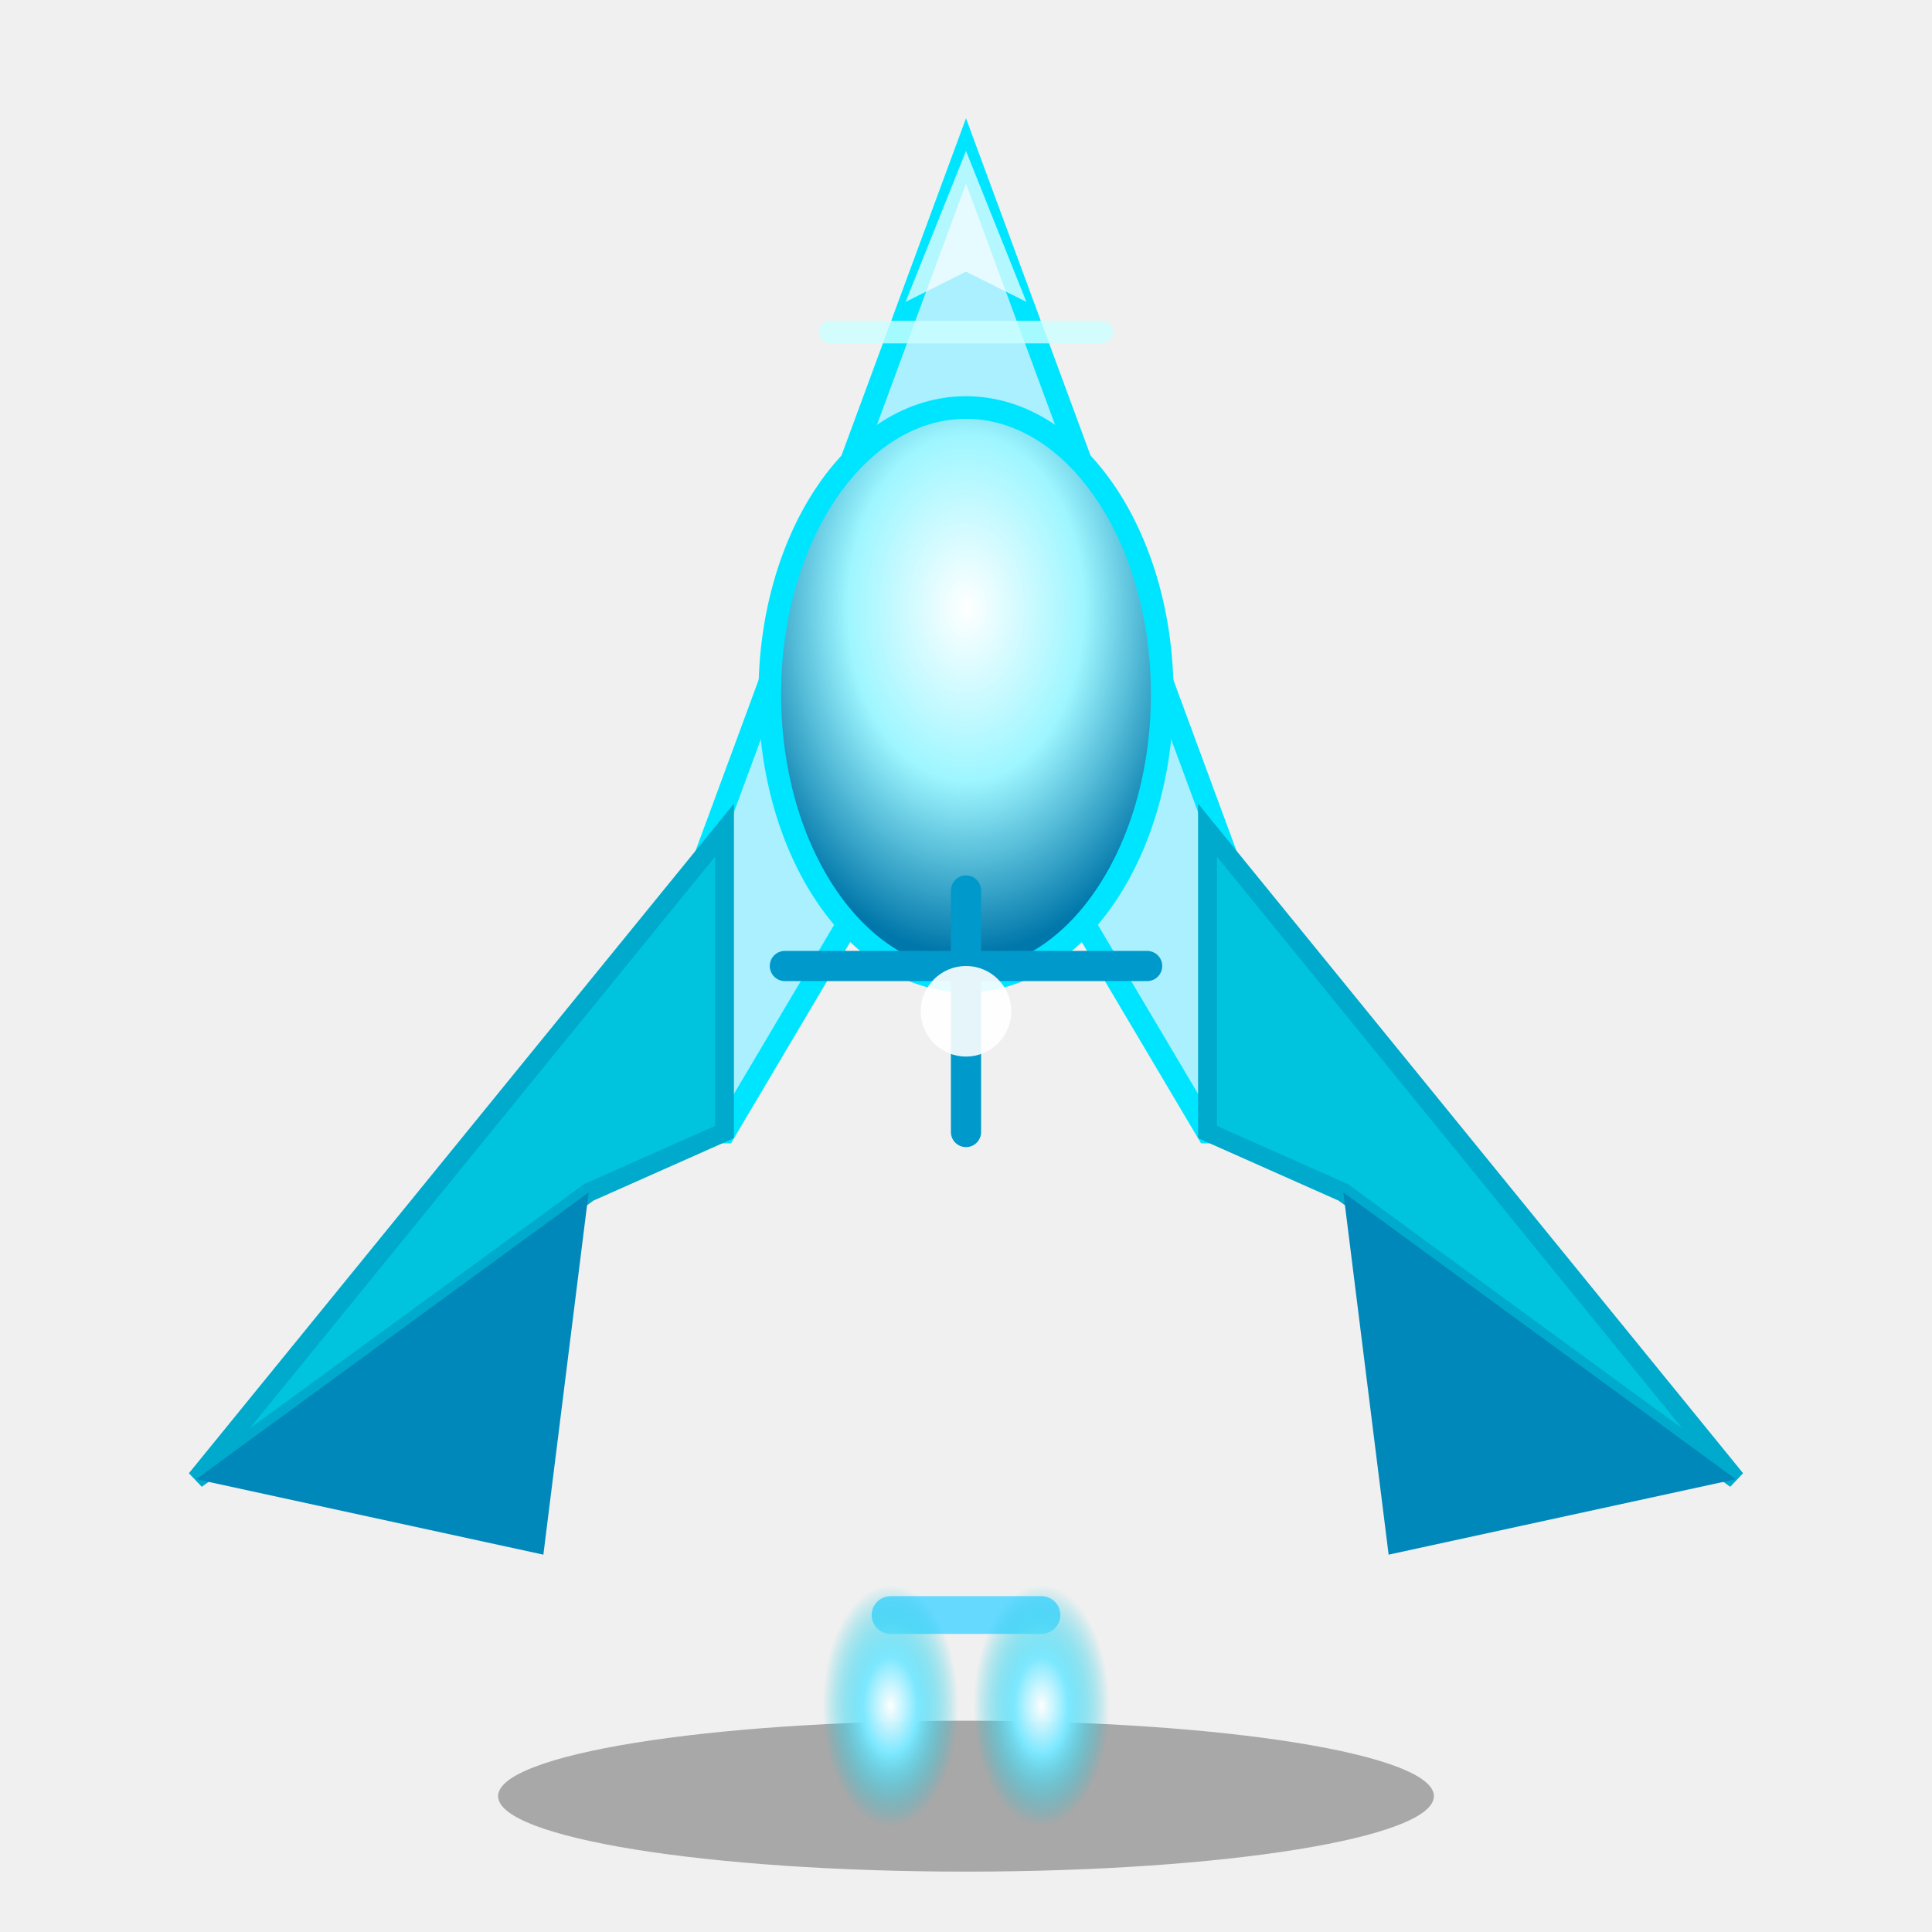
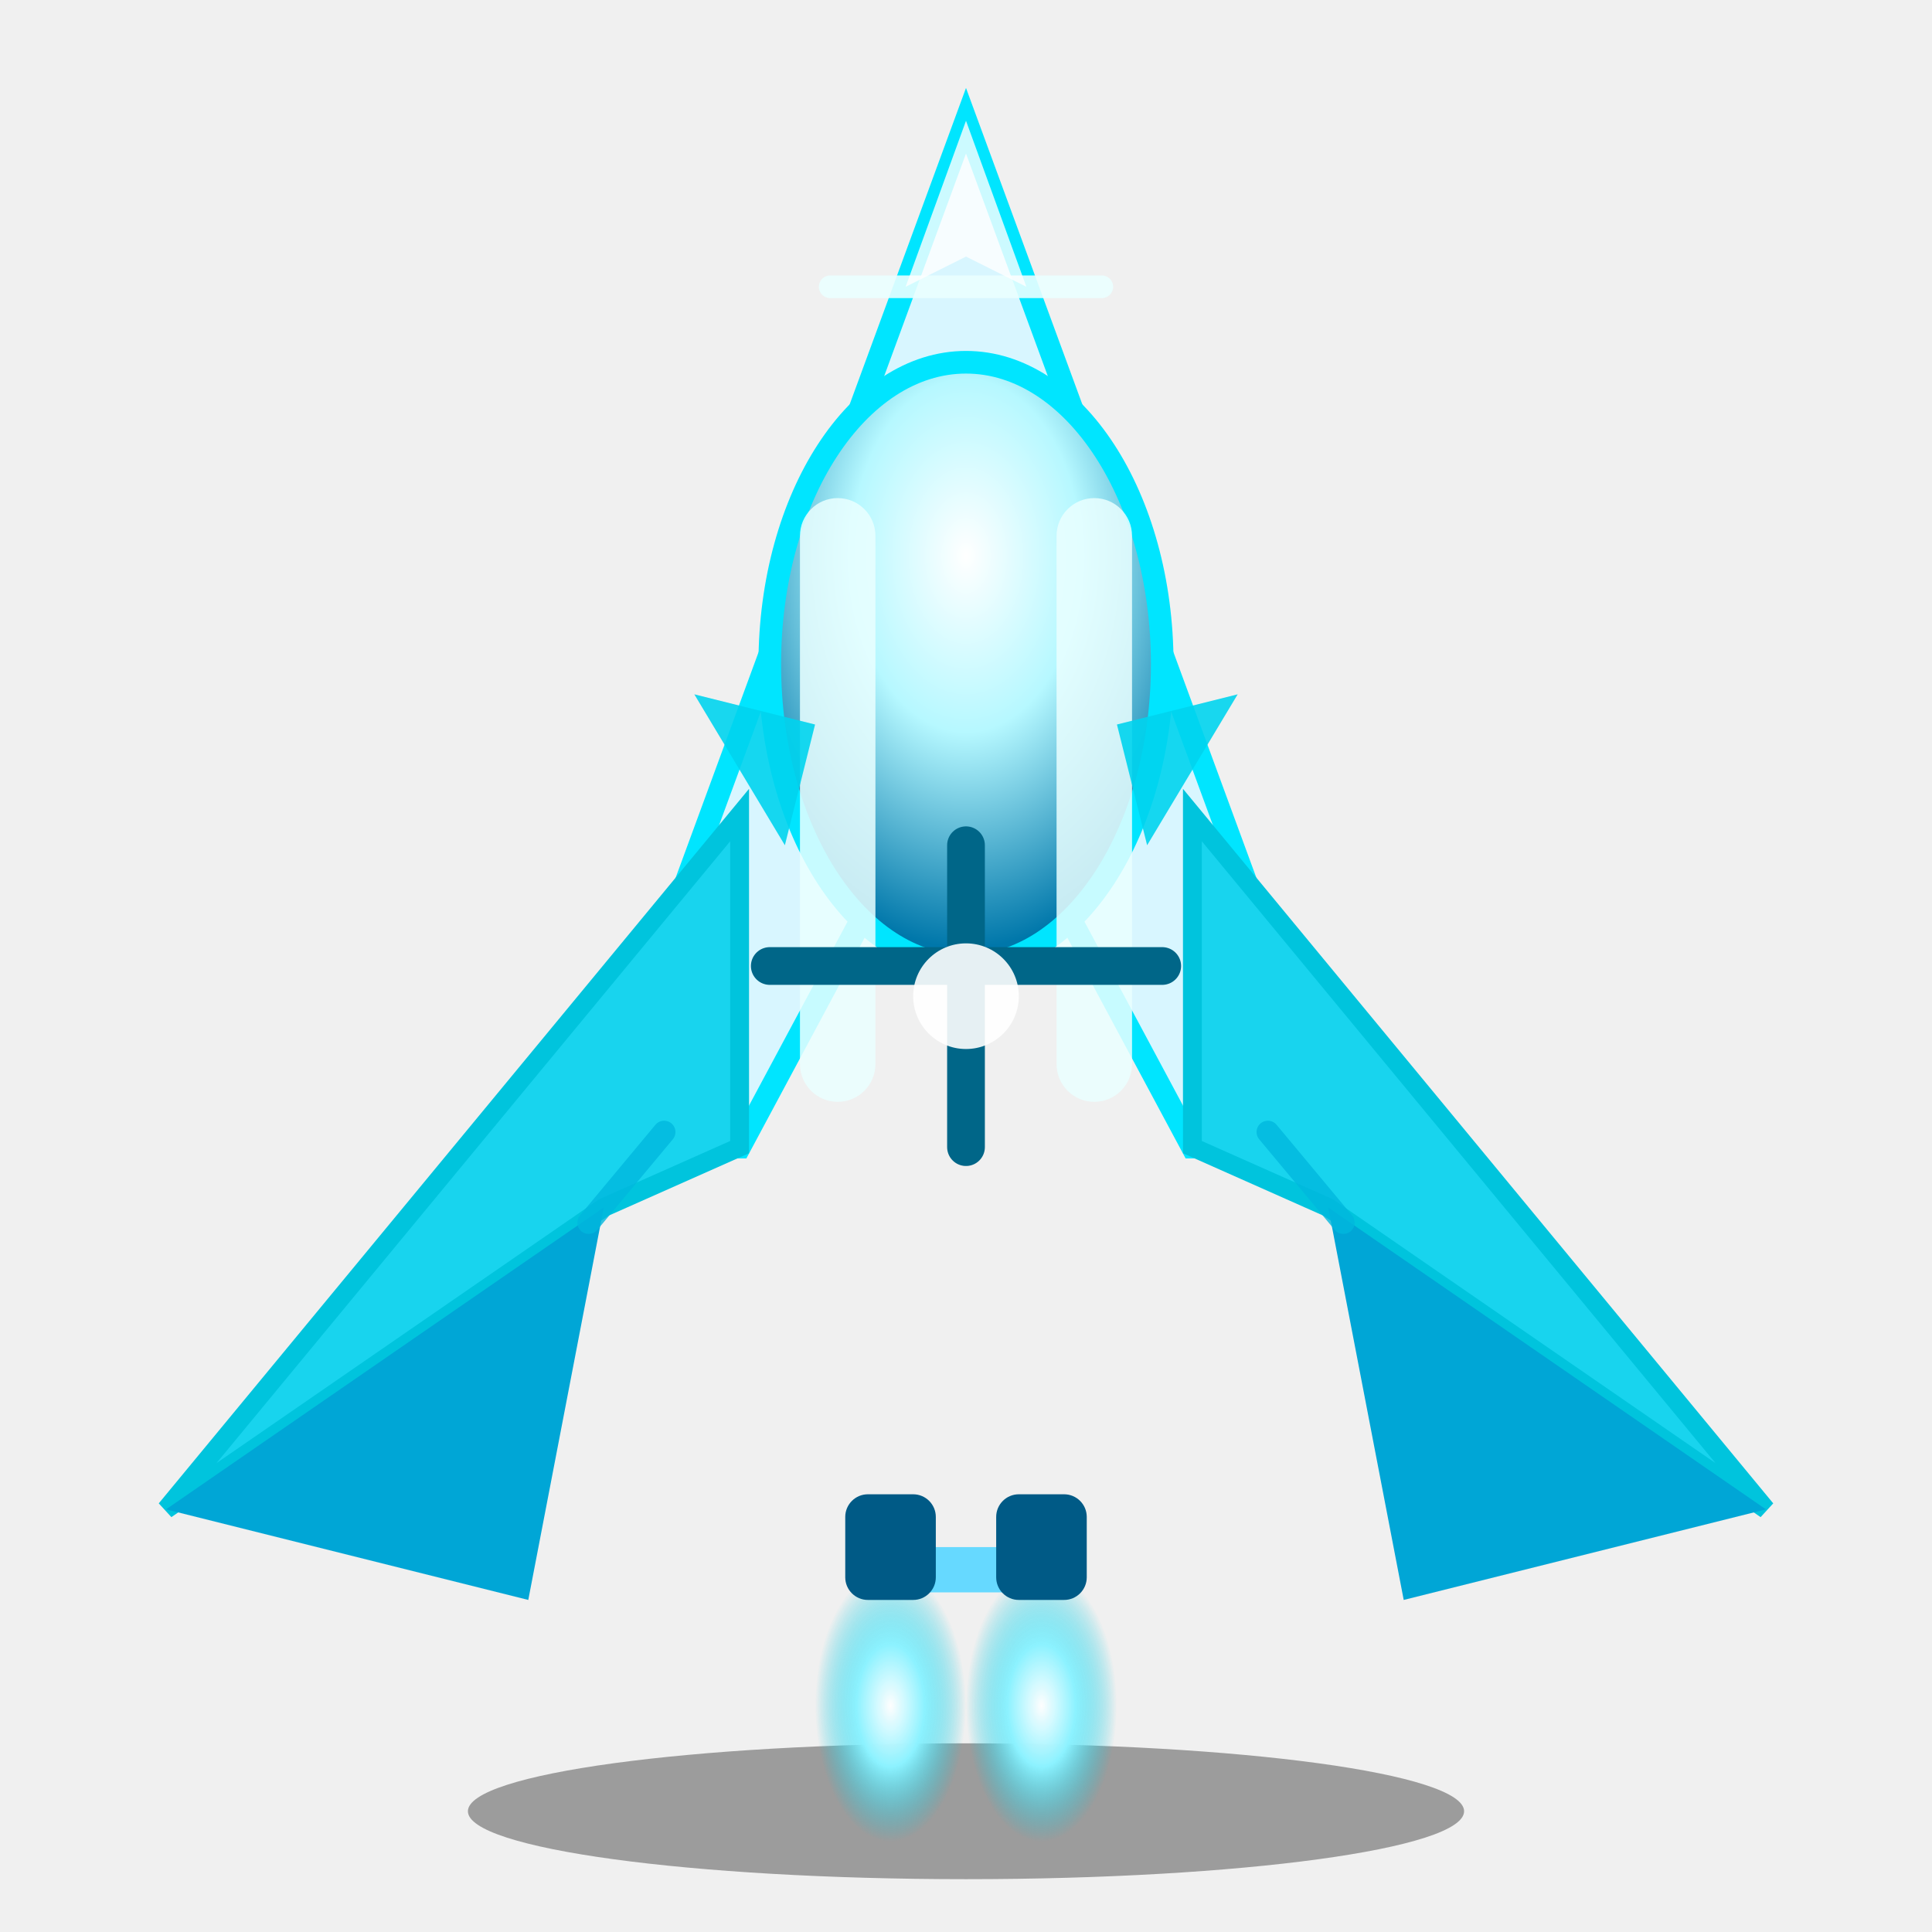
<svg xmlns="http://www.w3.org/2000/svg" viewBox="0 0 256 256" width="256" height="256">
  <defs>
-     <linearGradient id="hull" x1="128" y1="20" x2="128" y2="236">
-       <stop offset="0%" stop-color="#aaf0ff" />
-       <stop offset="40%" stop-color="#00e5ff" />
-       <stop offset="100%" stop-color="#006699" />
+     <linearGradient id="hull" x1="128" y1="16" x2="128" y2="240">
+       <stop offset="0%" stop-color="#d8f6ff" />
+       <stop offset="30%" stop-color="#38e0ff" />
+       <stop offset="75%" stop-color="#00a6d6" />
+       <stop offset="100%" stop-color="#004b77" />
    </linearGradient>
-     <linearGradient id="wingL" x1="90" y1="110" x2="30" y2="200">
-       <stop offset="0%" stop-color="#00c4dd" />
-       <stop offset="100%" stop-color="#004466" />
+     <linearGradient id="wingL" x1="95" y1="108" x2="20" y2="206">
+       <stop offset="0%" stop-color="#18d4ee" />
+       <stop offset="100%" stop-color="#003b5e" />
    </linearGradient>
-     <linearGradient id="wingR" x1="166" y1="110" x2="226" y2="200">
-       <stop offset="0%" stop-color="#00c4dd" />
-       <stop offset="100%" stop-color="#004466" />
+     <linearGradient id="wingR" x1="161" y1="108" x2="236" y2="206">
+       <stop offset="0%" stop-color="#18d4ee" />
+       <stop offset="100%" stop-color="#003b5e" />
    </linearGradient>
-     <radialGradient id="cockpit" cx="50%" cy="35%" r="60%">
+     <radialGradient id="cockpit" cx="50%" cy="32%" r="65%">
      <stop offset="0%" stop-color="#ffffff" />
-       <stop offset="50%" stop-color="#9ef6ff" />
+       <stop offset="45%" stop-color="#b6f8ff" />
      <stop offset="100%" stop-color="#0077aa" />
    </radialGradient>
-     <radialGradient id="flame" cx="50%" cy="50%" r="50%">
+     <linearGradient id="cannon" x1="112" y1="70" x2="112" y2="150">
+       <stop offset="0%" stop-color="#eaffff" />
+       <stop offset="100%" stop-color="#00e5ff" />
+     </linearGradient>
+     <radialGradient id="engineGlow" cx="50%" cy="50%" r="50%">
      <stop offset="0%" stop-color="#ffffff" stop-opacity="0.95" />
-       <stop offset="40%" stop-color="#7ce8ff" />
+       <stop offset="45%" stop-color="#8cf2ff" />
      <stop offset="100%" stop-color="#00c4dd" stop-opacity="0" />
    </radialGradient>
  </defs>
-   <ellipse cx="128" cy="238" rx="62" ry="10" fill="#000000" opacity="0.3" />
-   <path d="M128 20 L176 150 L160 150 L128 96 L96 150 L80 150 Z" fill="url(#hull)" stroke="#00e5ff" stroke-width="3" />
-   <path d="M96 110 L26 196 L78 158 L96 150 Z" fill="url(#wingL)" stroke="#00aacc" stroke-width="2.5" />
-   <path d="M160 110 L230 196 L178 158 L160 150 Z" fill="url(#wingR)" stroke="#00aacc" stroke-width="2.5" />
-   <path d="M26 196 L78 158 L72 206 Z" fill="#0088bb" />
-   <path d="M230 196 L178 158 L184 206 Z" fill="#0088bb" />
-   <ellipse cx="128" cy="92" rx="26" ry="38" fill="url(#cockpit)" stroke="#00e5ff" stroke-width="3" />
-   <path d="M110 44 L146 44" stroke="#ccffff" stroke-width="3" stroke-linecap="round" opacity="0.8" />
-   <path d="M104 128 L152 128" stroke="#0099cc" stroke-width="4" stroke-linecap="round" />
-   <path d="M128 150 L128 118" stroke="#0099cc" stroke-width="4" stroke-linecap="round" />
-   <circle cx="128" cy="134" r="6" fill="#ffffff" opacity="0.9" />
-   <path d="M118 214 L138 214" stroke="#66d9ff" stroke-width="5" stroke-linecap="round" />
-   <ellipse cx="118" cy="226" rx="9" ry="16" fill="url(#flame)" />
-   <ellipse cx="138" cy="226" rx="9" ry="16" fill="url(#flame)" />
-   <path d="M128 20 L136 40 L128 36 L120 40 Z" fill="#ffffff" opacity="0.7" />
+   <ellipse cx="128" cy="240" rx="66" ry="9" fill="#000000" opacity="0.35" />
+   <path d="M128 16 L178 152 L158 152 L128 96 L98 152 L78 152 Z" fill="url(#hull)" stroke="#00e5ff" stroke-width="3" />
+   <path d="M98 108 L22 200 L80 160 L98 152 Z" fill="url(#wingL)" stroke="#00c4dd" stroke-width="2.5" />
+   <path d="M158 108 L234 200 L176 160 L158 152 Z" fill="url(#wingR)" stroke="#00c4dd" stroke-width="2.5" />
+   <path d="M22 200 L80 160 L70 212 Z" fill="#00a6d6" />
+   <path d="M234 200 L176 160 L186 212 Z" fill="#00a6d6" />
+   <ellipse cx="128" cy="88" rx="26" ry="40" fill="url(#cockpit)" stroke="#00e5ff" stroke-width="3" />
+   <path d="M110 38 L146 38" stroke="#eaffff" stroke-width="3" stroke-linecap="round" opacity="0.9" />
+   <rect x="106" y="66" width="10" height="80" rx="5" fill="url(#cannon)" opacity="0.85" />
+   <rect x="140" y="66" width="10" height="80" rx="5" fill="url(#cannon)" opacity="0.85" />
+   <path d="M102 128 L154 128" stroke="#006688" stroke-width="5" stroke-linecap="round" />
+   <path d="M128 152 L128 112" stroke="#006688" stroke-width="5" stroke-linecap="round" />
+   <circle cx="128" cy="132" r="7" fill="#ffffff" opacity="0.9" />
+   <path d="M104 112 L92 92 L108 96 Z" fill="#00d4ee" opacity="0.9" />
+   <path d="M152 112 L164 92 L148 96 Z" fill="#00d4ee" opacity="0.9" />
+   <path d="M118 208 L138 208" stroke="#66d9ff" stroke-width="6" stroke-linecap="round" />
+   <ellipse cx="118" cy="226" rx="10" ry="18" fill="url(#engineGlow)" />
+   <ellipse cx="138" cy="226" rx="10" ry="18" fill="url(#engineGlow)" />
+   <rect x="112" y="198" width="12" height="14" rx="3" fill="#005a86" />
+   <rect x="132" y="198" width="12" height="14" rx="3" fill="#005a86" />
+   <path d="M128 16 L136 38 L128 34 L120 38 Z" fill="#ffffff" opacity="0.8" />
+   <path d="M88 150 L78 162 M168 150 L178 162" stroke="#00b8dd" stroke-width="3" stroke-linecap="round" opacity="0.8" />
</svg>
